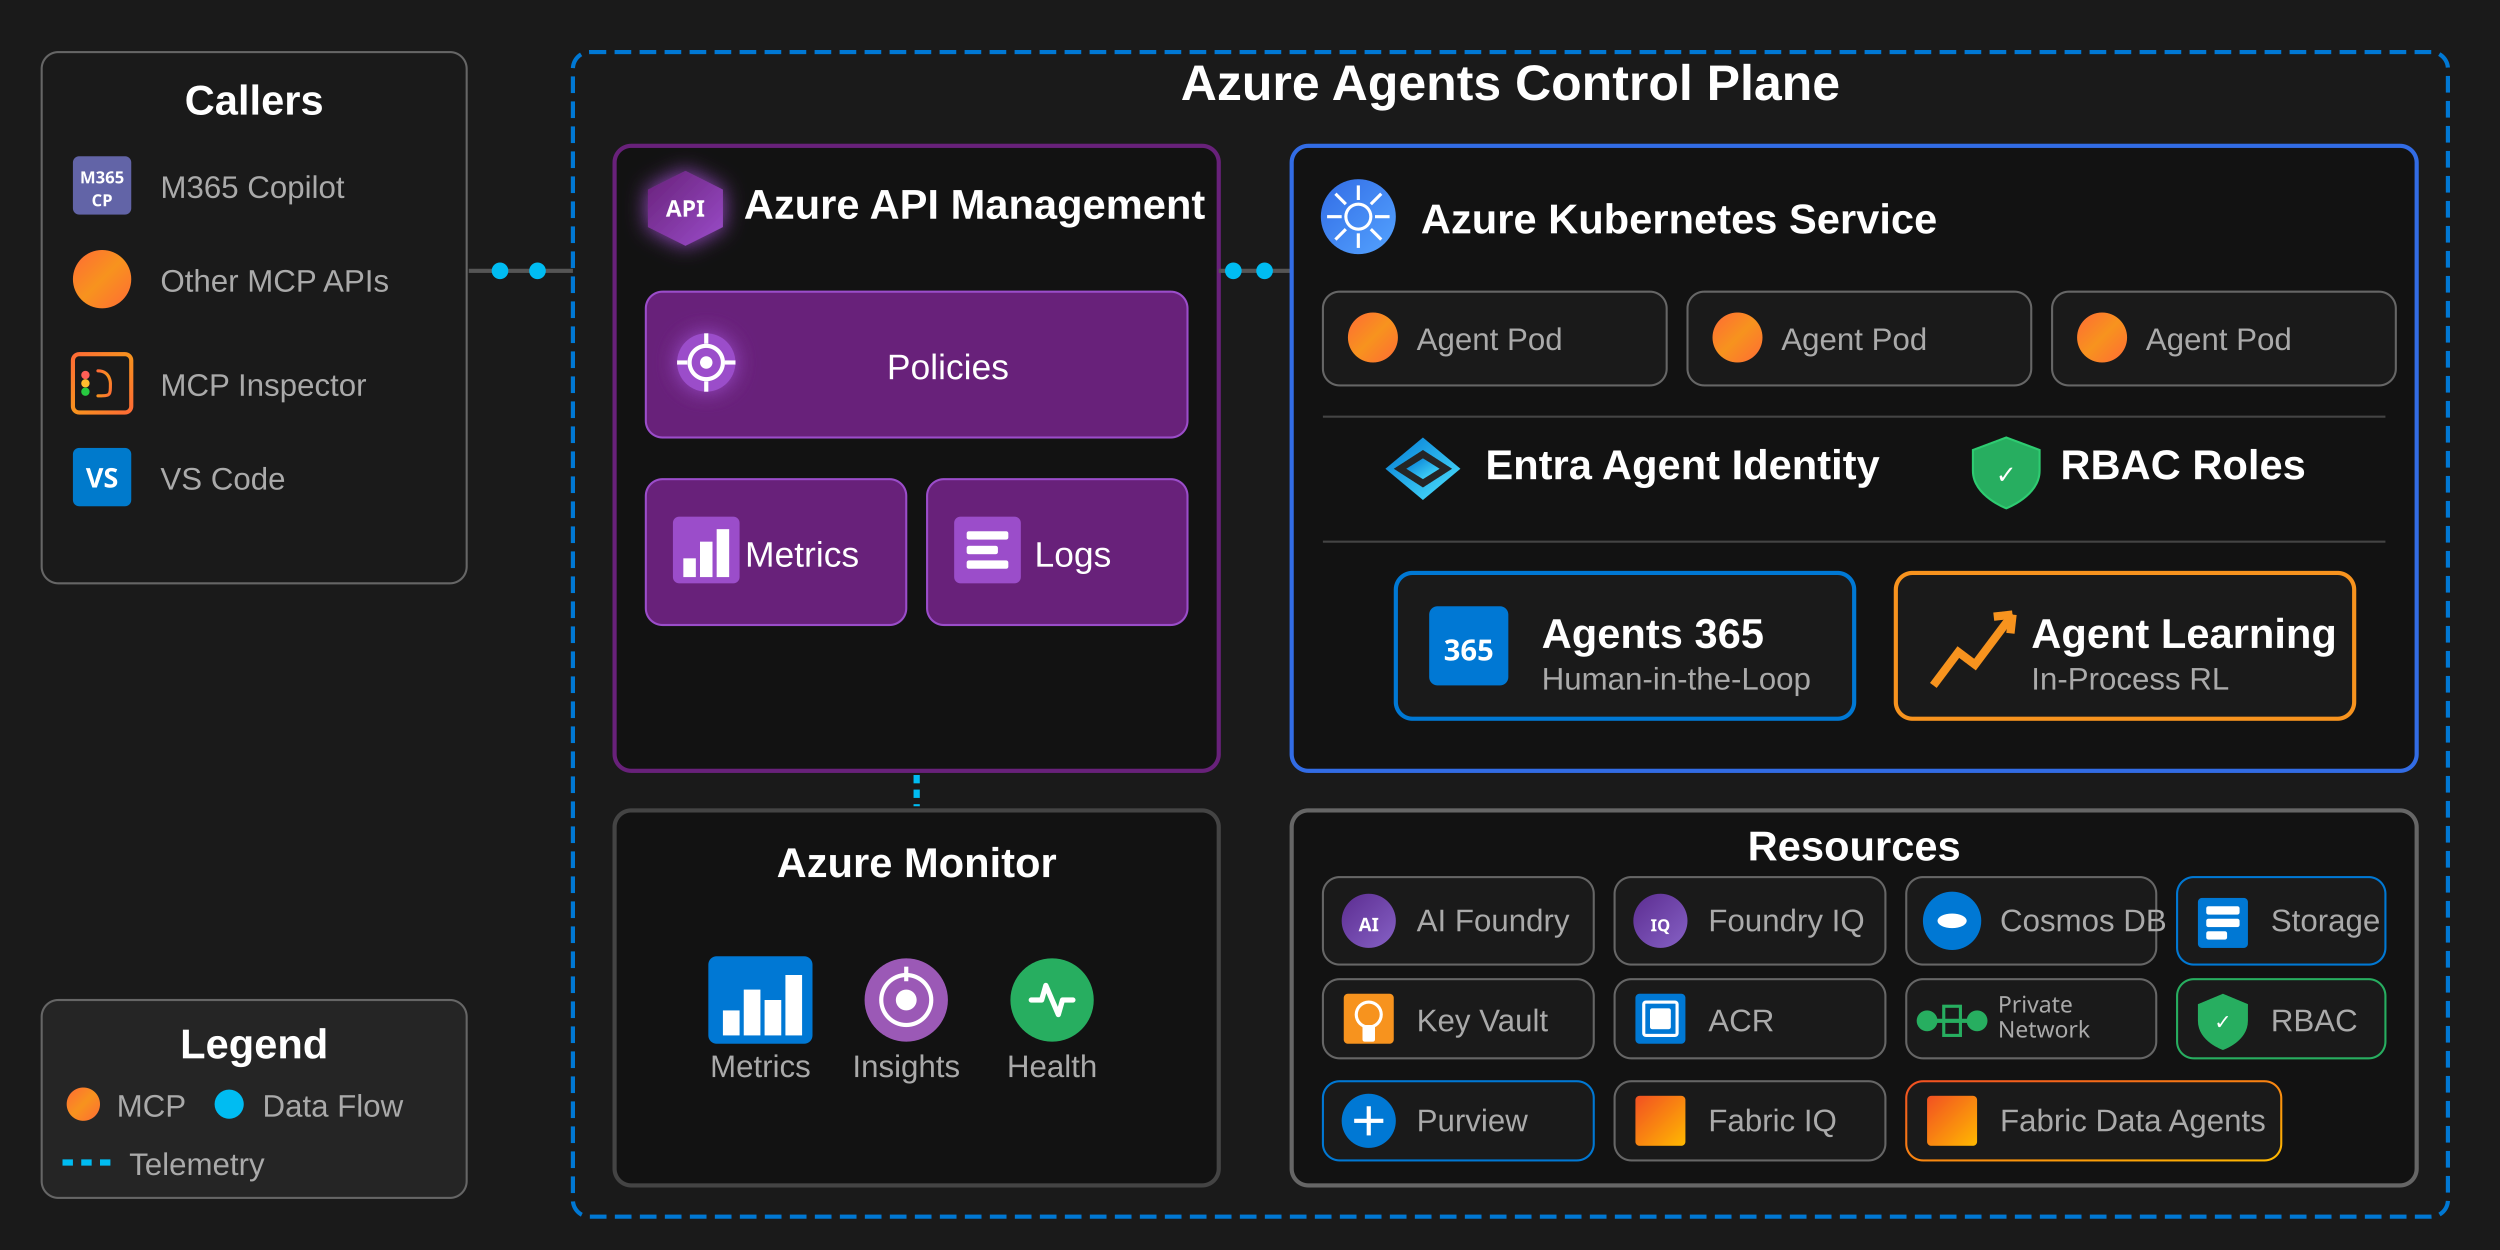
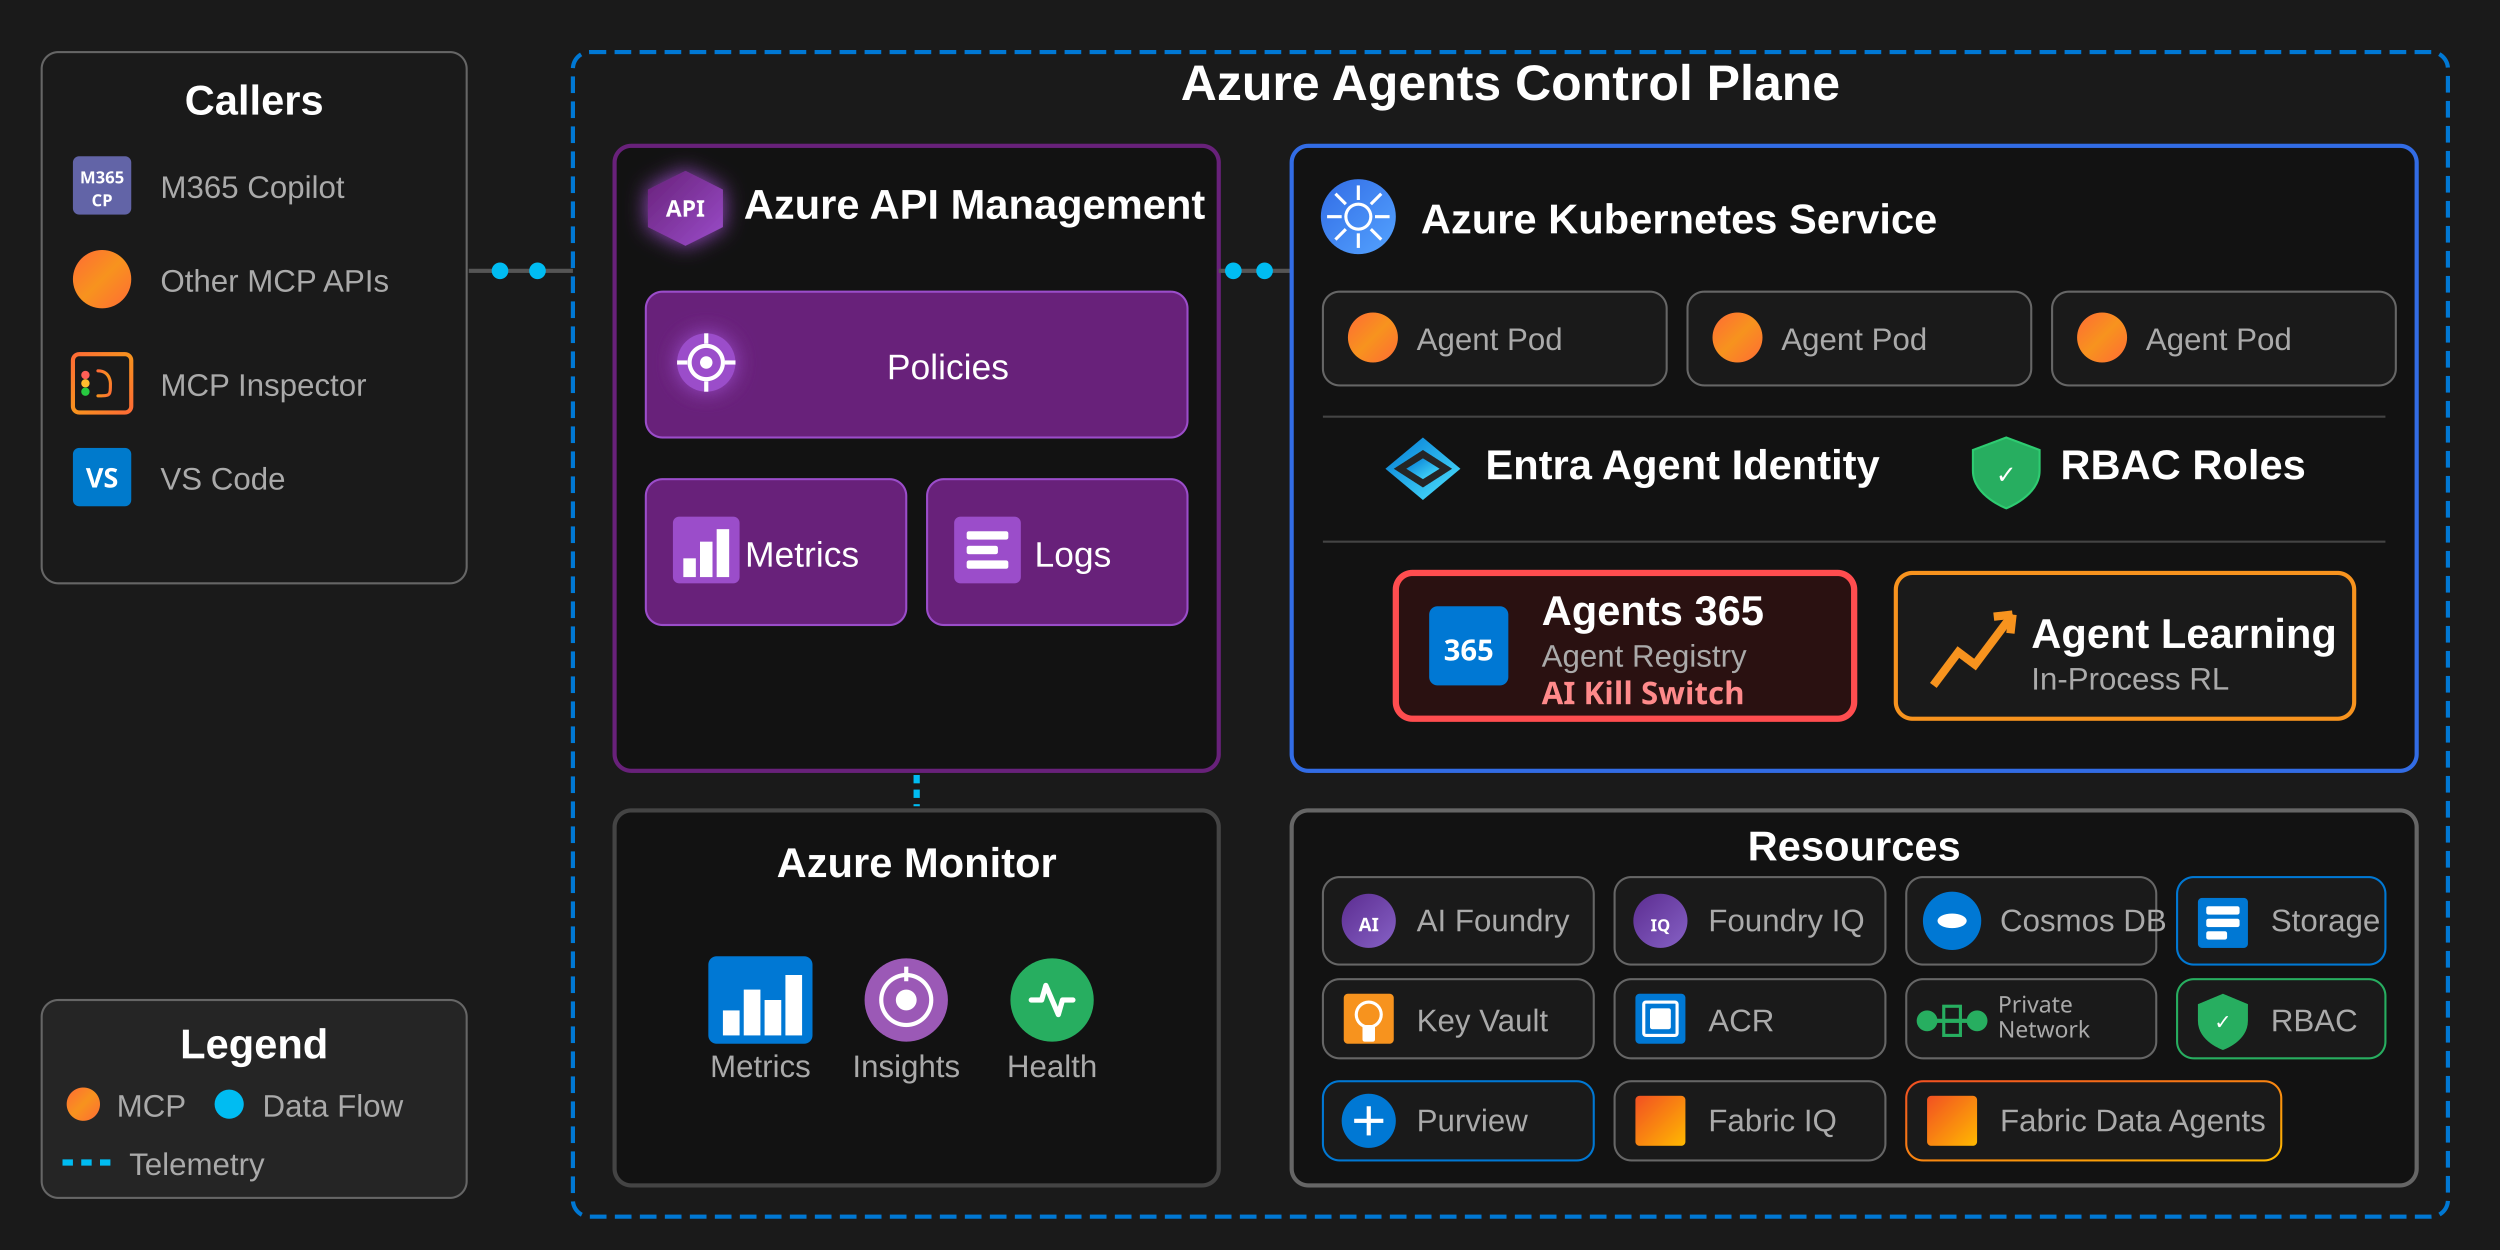
<svg xmlns="http://www.w3.org/2000/svg" viewBox="0 0 1200 600">
  <defs>
    <style>
      @keyframes pulse {
        0% { opacity: 0; transform: translateX(-20px); }
        50% { opacity: 1; }
        100% { opacity: 0; transform: translateX(20px); }
      }
      @keyframes glow {
        0%, 100% { filter: drop-shadow(0 0 3px #00bcf2); }
        50% { filter: drop-shadow(0 0 8px #00bcf2); }
      }
      .pulse-dot { animation: pulse 1.5s ease-in-out infinite; }
      .pulse-dot-delay1 { animation: pulse 1.5s ease-in-out 0.3s infinite; }
      .pulse-dot-delay2 { animation: pulse 1.5s ease-in-out 0.6s infinite; }
      .logo-glow { animation: glow 2s ease-in-out infinite; }
      .apim-glow { animation: glow 2s ease-in-out infinite; filter: drop-shadow(0 0 5px #9b4dca); }
      .title { font-family: 'Segoe UI', Arial, sans-serif; font-size: 20px; font-weight: 600; fill: #fff; }
      .title-large { font-family: 'Segoe UI', Arial, sans-serif; font-size: 24px; font-weight: 600; fill: #fff; }
      .label { font-family: 'Segoe UI', Arial, sans-serif; font-size: 17px; fill: #fff; }
      .sublabel { font-family: 'Segoe UI', Arial, sans-serif; font-size: 15px; fill: #aaa; }
      .section-label { font-family: 'Segoe UI', Arial, sans-serif; font-size: 16px; fill: #ccc; }
      .box { rx: 8; ry: 8; }
      .connector { stroke: #555; stroke-width: 2; fill: none; }
      .connector-dotted { stroke: #555; stroke-width: 2; fill: none; stroke-dasharray: 5,5; }
    </style>
    <marker id="arrowhead" markerWidth="8" markerHeight="6" refX="7" refY="3" orient="auto">
      <polygon points="0 0, 8 3, 0 6" fill="#555" />
    </marker>
    <marker id="arrowhead-down" markerWidth="6" markerHeight="8" refX="3" refY="7" orient="auto">
      <polygon points="0 0, 6 0, 3 8" fill="#555" />
    </marker>
    <linearGradient id="mcpGrad" x1="0%" y1="0%" x2="100%" y2="100%">
      <stop offset="0%" style="stop-color:#ff6b35" />
      <stop offset="50%" style="stop-color:#f7931e" />
      <stop offset="100%" style="stop-color:#ff6b35" />
    </linearGradient>
    <linearGradient id="azureGrad" x1="0%" y1="0%" x2="100%" y2="100%">
      <stop offset="0%" style="stop-color:#0078d4" />
      <stop offset="100%" style="stop-color:#00bcf2" />
    </linearGradient>
    <linearGradient id="entraGrad" x1="0%" y1="0%" x2="100%" y2="100%">
      <stop offset="0%" style="stop-color:#0078d4" />
      <stop offset="100%" style="stop-color:#50e6ff" />
    </linearGradient>
    <linearGradient id="k8sGrad" x1="0%" y1="0%" x2="100%" y2="100%">
      <stop offset="0%" style="stop-color:#326ce5" />
      <stop offset="100%" style="stop-color:#54a3ff" />
    </linearGradient>
    <linearGradient id="apimGrad" x1="0%" y1="0%" x2="100%" y2="100%">
      <stop offset="0%" style="stop-color:#68217a" />
      <stop offset="100%" style="stop-color:#9b4dca" />
    </linearGradient>
    <linearGradient id="foundryGrad" x1="0%" y1="0%" x2="100%" y2="100%">
      <stop offset="0%" style="stop-color:#5c2d91" />
      <stop offset="100%" style="stop-color:#8661c5" />
    </linearGradient>
    <linearGradient id="fabricGrad" x1="0%" y1="0%" x2="100%" y2="100%">
      <stop offset="0%" style="stop-color:#f25022" />
      <stop offset="100%" style="stop-color:#ffb900" />
    </linearGradient>
  </defs>
  <rect width="1200" height="600" fill="#1a1a1a" />
  <rect x="20" y="25" width="204" height="255" fill="#1a1a1a" stroke="#666" stroke-width="1" class="box" />
  <text x="122" y="55" class="title" text-anchor="middle">Callers</text>
  <g transform="translate(35, 75)">
    <rect x="0" y="0" width="28" height="28" fill="#6264A7" rx="3" />
    <text x="14" y="13" font-family="Segoe UI" font-size="8" font-weight="bold" fill="#fff" text-anchor="middle">M365</text>
    <text x="14" y="24" font-family="Segoe UI" font-size="8" font-weight="bold" fill="#fff" text-anchor="middle">CP</text>
    <text x="42" y="20" class="sublabel">M365 Copilot</text>
  </g>
  <g transform="translate(35, 120)">
    <g class="logo-glow">
      <circle cx="14" cy="14" r="14" fill="url(#mcpGrad)" />
    </g>
    <text x="42" y="20" class="sublabel">Other MCP APIs</text>
  </g>
  <g transform="translate(35, 170)">
    <rect x="0" y="0" width="28" height="28" fill="#1a1a1a" stroke="url(#mcpGrad)" stroke-width="2" rx="3" />
    <circle cx="6" cy="10" r="2" fill="#ff5f56" />
    <circle cx="6" cy="14" r="2" fill="#ffbd2e" />
    <circle cx="6" cy="18" r="2" fill="#27ca40" />
    <path d="M 12 8 C 18 8 18 14 18 14 C 18 20 18 20 12 20" stroke="url(#mcpGrad)" stroke-width="1.5" fill="none" stroke-linecap="round" />
    <line x1="16" y1="8" x2="16" y2="20" stroke="url(#mcpGrad)" stroke-width="1.5" stroke-linecap="round" />
    <text x="42" y="20" class="sublabel">MCP Inspector</text>
  </g>
  <g transform="translate(35, 215)">
    <rect x="0" y="0" width="28" height="28" fill="#007acc" rx="3" />
    <text x="14" y="19" font-family="Segoe UI" font-size="13" font-weight="bold" fill="#fff" text-anchor="middle">VS</text>
    <text x="42" y="20" class="sublabel">VS Code</text>
  </g>
  <rect x="20" y="480" width="204" height="95" fill="#252525" stroke="#666" stroke-width="1" class="box" />
  <text x="122" y="508" class="title" text-anchor="middle">Legend</text>
  <g transform="translate(30, 520)">
    <circle cx="10" cy="10" r="8" fill="url(#mcpGrad)" />
    <text x="26" y="16" class="sublabel">MCP</text>
  </g>
  <g transform="translate(100, 520)">
    <g class="logo-glow">
      <circle cx="10" cy="10" r="7" fill="#00bcf2" />
    </g>
    <text x="26" y="16" class="sublabel">Data Flow</text>
  </g>
  <g transform="translate(30, 548)">
    <line x1="0" y1="10" x2="24" y2="10" stroke="#00bcf2" stroke-width="3" stroke-dasharray="5,4" />
    <text x="32" y="16" class="sublabel">Telemetry</text>
  </g>
  <line x1="225" y1="130" x2="275" y2="130" class="connector" />
  <circle cx="240" cy="130" r="4" fill="#00bcf2" class="pulse-dot" />
  <circle cx="258" cy="130" r="4" fill="#00bcf2" class="pulse-dot-delay1" />
  <rect x="275" y="25" width="900" height="559" fill="none" stroke="#0078d4" stroke-width="2" stroke-dasharray="8,4" class="box" />
  <text x="725" y="48" class="title-large" text-anchor="middle">Azure Agents Control Plane</text>
  <g transform="translate(295, 70)">
    <rect x="0" y="0" width="290" height="300" fill="#121212" stroke="#68217a" stroke-width="2" class="box" />
    <g transform="translate(12, 12)" class="apim-glow">
      <path d="M 22 0 L 40 9 L 40 27 L 22 36 L 4 27 L 4 9 Z" fill="url(#apimGrad)" />
      <text x="22" y="22" font-family="Segoe UI" font-size="11" font-weight="bold" fill="#fff" text-anchor="middle">API</text>
    </g>
    <text x="62" y="35" class="title">Azure API Management</text>
    <rect x="15" y="70" width="260" height="70" fill="#68217a" stroke="#9b4dca" stroke-width="1" class="box" />
    <g transform="translate(28, 88)" class="apim-glow">
      <circle cx="16" cy="16" r="14" fill="#9b4dca" />
      <circle cx="16" cy="16" r="8" fill="none" stroke="#fff" stroke-width="2" />
      <circle cx="16" cy="16" r="3" fill="#fff" />
      <line x1="16" y1="2" x2="16" y2="7" stroke="#fff" stroke-width="2" />
      <line x1="16" y1="25" x2="16" y2="30" stroke="#fff" stroke-width="2" />
      <line x1="2" y1="16" x2="7" y2="16" stroke="#fff" stroke-width="2" />
      <line x1="25" y1="16" x2="30" y2="16" stroke="#fff" stroke-width="2" />
    </g>
    <text x="160" y="112" class="label" text-anchor="middle">Policies</text>
    <rect x="15" y="160" width="125" height="70" fill="#68217a" stroke="#9b4dca" stroke-width="1" class="box" />
    <g transform="translate(28, 178)">
      <rect x="0" y="0" width="32" height="32" fill="#9b4dca" rx="3" />
      <rect x="5" y="20" width="6" height="9" fill="#fff" />
      <rect x="13" y="12" width="6" height="17" fill="#fff" />
      <rect x="21" y="6" width="6" height="23" fill="#fff" />
    </g>
    <text x="90" y="202" class="label" text-anchor="middle">Metrics</text>
    <rect x="150" y="160" width="125" height="70" fill="#68217a" stroke="#9b4dca" stroke-width="1" class="box" />
    <g transform="translate(163, 178)">
      <rect x="0" y="0" width="32" height="32" fill="#9b4dca" rx="3" />
      <rect x="6" y="7" width="20" height="4" fill="#fff" rx="1" />
      <rect x="6" y="14" width="15" height="4" fill="#fff" rx="1" />
      <rect x="6" y="21" width="20" height="4" fill="#fff" rx="1" />
    </g>
    <text x="220" y="202" class="label" text-anchor="middle">Logs</text>
  </g>
  <g transform="translate(295, 389)">
    <rect x="0" y="0" width="290" height="180" fill="#121212" stroke="#444" stroke-width="2" class="box" />
    <text x="145" y="32" class="title" text-anchor="middle">Azure Monitor</text>
    <g transform="translate(45, 70)">
      <rect x="0" y="0" width="50" height="42" fill="#0078d4" rx="4" />
      <rect x="7" y="26" width="8" height="12" fill="#fff" />
      <rect x="17" y="16" width="8" height="22" fill="#fff" />
      <rect x="27" y="21" width="8" height="17" fill="#fff" />
      <rect x="37" y="9" width="8" height="29" fill="#fff" />
      <text x="25" y="58" class="sublabel" text-anchor="middle">Metrics</text>
    </g>
    <g transform="translate(115, 70)">
      <circle cx="25" cy="21" r="20" fill="#9b59b6" />
      <circle cx="25" cy="21" r="12" fill="none" stroke="#fff" stroke-width="2" />
      <circle cx="25" cy="21" r="5" fill="#fff" />
      <line x1="25" y1="5" x2="25" y2="12" stroke="#fff" stroke-width="2" />
      <text x="25" y="58" class="sublabel" text-anchor="middle">Insights</text>
    </g>
    <g transform="translate(185, 70)">
      <circle cx="25" cy="21" r="20" fill="#27ae60" />
      <path d="M 15 21 L 20 21 L 22 14 L 28 28 L 30 21 L 35 21" stroke="#fff" stroke-width="2.5" fill="none" stroke-linecap="round" stroke-linejoin="round" />
      <text x="25" y="58" class="sublabel" text-anchor="middle">Health</text>
    </g>
  </g>
  <line x1="440" y1="372" x2="440" y2="387" stroke="#00bcf2" stroke-width="3" stroke-dasharray="4,3" />
  <line x1="585" y1="130" x2="620" y2="130" class="connector" />
  <circle cx="592" cy="130" r="4" fill="#00bcf2" class="pulse-dot" />
  <circle cx="607" cy="130" r="4" fill="#00bcf2" class="pulse-dot-delay1" />
  <g transform="translate(620, 70)">
    <rect x="0" y="0" width="540" height="300" fill="#121212" stroke="#326ce5" stroke-width="2" class="box" />
    <g transform="translate(12, 14)">
      <g class="logo-glow">
        <circle cx="20" cy="20" r="18" fill="url(#k8sGrad)" />
        <circle cx="20" cy="20" r="6" fill="none" stroke="#fff" stroke-width="1.5" />
        <line x1="20" y1="5" x2="20" y2="12" stroke="#fff" stroke-width="1.5" />
        <line x1="20" y1="28" x2="20" y2="35" stroke="#fff" stroke-width="1.5" />
        <line x1="5" y1="20" x2="12" y2="20" stroke="#fff" stroke-width="1.5" />
        <line x1="28" y1="20" x2="35" y2="20" stroke="#fff" stroke-width="1.5" />
        <line x1="9" y1="9" x2="14" y2="14" stroke="#fff" stroke-width="1.5" />
        <line x1="26" y1="26" x2="31" y2="31" stroke="#fff" stroke-width="1.5" />
        <line x1="31" y1="9" x2="26" y2="14" stroke="#fff" stroke-width="1.5" />
        <line x1="9" y1="31" x2="14" y2="26" stroke="#fff" stroke-width="1.5" />
      </g>
      <text x="50" y="28" class="title">Azure Kubernetes Service</text>
    </g>
    <g transform="translate(15, 70)">
      <rect x="0" y="0" width="165" height="45" fill="#1a1a1a" stroke="#666" stroke-width="1" class="box" />
      <g class="logo-glow">
        <circle cx="24" cy="22" r="12" fill="url(#mcpGrad)" />
      </g>
      <text x="45" y="28" class="sublabel">Agent Pod</text>
      <rect x="175" y="0" width="165" height="45" fill="#1a1a1a" stroke="#666" stroke-width="1" class="box" />
      <g class="logo-glow">
        <circle cx="199" cy="22" r="12" fill="url(#mcpGrad)" />
      </g>
      <text x="220" y="28" class="sublabel">Agent Pod</text>
      <rect x="350" y="0" width="165" height="45" fill="#1a1a1a" stroke="#666" stroke-width="1" class="box" />
      <g class="logo-glow">
        <circle cx="374" cy="22" r="12" fill="url(#mcpGrad)" />
      </g>
      <text x="395" y="28" class="sublabel">Agent Pod</text>
    </g>
    <line x1="15" y1="130" x2="525" y2="130" stroke="#444" stroke-width="1" />
    <g transform="translate(45, 140)">
      <g class="logo-glow">
        <polygon points="18,0 36,15 18,30 0,15" fill="url(#entraGrad)" />
        <polygon points="18,6 32,15 18,24 4,15" fill="#252525" />
        <polygon points="18,10 26,15 18,20 10,15" fill="url(#entraGrad)" />
      </g>
      <text x="48" y="20" class="title">Entra Agent Identity</text>
      <g transform="translate(280, 0)" class="logo-glow">
        <path d="M 18 0 L 34 6 L 34 16 C 34 28 18 34 18 34 C 18 34 2 28 2 16 L 2 6 Z" fill="#27ae60" stroke="#2ecc71" stroke-width="1" />
        <text x="18" y="22" font-family="Segoe UI" font-size="12" font-weight="bold" fill="#fff" text-anchor="middle">✓</text>
      </g>
      <text x="324" y="20" class="title">RBAC Roles</text>
    </g>
    <line x1="15" y1="190" x2="525" y2="190" stroke="#444" stroke-width="1" />
    <g transform="translate(50, 205)">
-       <rect x="0" y="0" width="220" height="70" fill="#1a1a1a" stroke="#0078d4" stroke-width="2" class="box" />
+       <rect x="0" y="0" width="220" height="70" fill="#2a1111" stroke="#ff4d4f" stroke-width="3" class="box" />
      <g class="logo-glow">
        <rect x="16" y="16" width="38" height="38" fill="#0078d4" rx="4" />
        <text x="35" y="42" font-family="Segoe UI" font-size="14" font-weight="bold" fill="#fff" text-anchor="middle">365</text>
      </g>
-       <text x="70" y="36" class="title">Agents 365</text>
-       <text x="70" y="56" class="sublabel">Human-in-the-Loop</text>
+       <text x="70" y="25" class="title">Agents 365</text>
+       <text x="70" y="45" class="sublabel">Agent Registry</text>
+       <text x="70" y="63" font-family="Segoe UI" font-size="15" font-weight="600" fill="#ff8a8b">AI Kill Switch</text>
    </g>
    <g transform="translate(290, 205)">
      <rect x="0" y="0" width="220" height="70" fill="#1a1a1a" stroke="#f7931e" stroke-width="2" class="box" />
      <g class="logo-glow" transform="translate(16, 14)">
        <polyline points="2,40 14,24 22,30 40,6" fill="none" stroke="#f7931e" stroke-width="4" />
        <path d="M 40 6 L 31 7 M 40 6 L 39 15" fill="none" stroke="#f7931e" stroke-width="4" />
      </g>
      <text x="65" y="36" class="title">Agent Learning</text>
      <text x="65" y="56" class="sublabel">In-Process RL</text>
    </g>
  </g>
  <g transform="translate(620, 389)">
    <rect x="0" y="0" width="540" height="180" fill="#121212" stroke="#666" stroke-width="2" class="box" />
    <text x="270" y="24" class="title" text-anchor="middle">Resources</text>
    <g transform="translate(15, 32)">
      <rect x="0" y="0" width="130" height="42" fill="#1a1a1a" stroke="#666" stroke-width="1" class="box" />
      <circle cx="22" cy="21" r="13" fill="url(#foundryGrad)" />
      <text x="22" y="26" font-family="Segoe UI" font-size="9" font-weight="bold" fill="#fff" text-anchor="middle">AI</text>
      <text x="45" y="26" class="sublabel">AI Foundry</text>
    </g>
    <g transform="translate(155, 32)">
      <rect x="0" y="0" width="130" height="42" fill="#1a1a1a" stroke="#666" stroke-width="1" class="box" />
      <circle cx="22" cy="21" r="13" fill="url(#foundryGrad)" />
      <text x="22" y="26" font-family="Segoe UI" font-size="8" font-weight="bold" fill="#fff" text-anchor="middle">IQ</text>
      <text x="45" y="26" class="sublabel">Foundry IQ</text>
    </g>
    <g transform="translate(295, 32)">
      <rect x="0" y="0" width="120" height="42" fill="#1a1a1a" stroke="#666" stroke-width="1" class="box" />
      <circle cx="22" cy="21" r="14" fill="#0078d4" />
      <ellipse cx="22" cy="21" rx="7" ry="3.5" fill="#fff" />
      <text x="45" y="26" class="sublabel">Cosmos DB</text>
    </g>
    <g transform="translate(425, 32)">
      <rect x="0" y="0" width="100" height="42" fill="#1a1a1a" stroke="#0078d4" stroke-width="1" class="box" />
      <rect x="10" y="10" width="24" height="24" fill="#0078d4" rx="2" />
      <rect x="14" y="14" width="16" height="4" fill="#fff" rx="1" />
      <rect x="14" y="20" width="16" height="4" fill="#fff" rx="1" />
      <rect x="14" y="26" width="10" height="4" fill="#fff" rx="1" />
      <text x="45" y="26" class="sublabel">Storage</text>
    </g>
    <g transform="translate(15, 85)">
      <rect x="0" y="-4" width="130" height="38" fill="#1a1a1a" stroke="#666" stroke-width="1" class="box" />
      <rect x="10" y="3" width="24" height="24" fill="#f7931e" rx="2" />
      <circle cx="22" cy="13" r="6" fill="none" stroke="#fff" stroke-width="1.5" />
      <rect x="19" y="18" width="6" height="8" fill="#fff" rx="1" />
      <text x="45" y="21" class="sublabel">Key Vault</text>
    </g>
    <g transform="translate(155, 85)">
      <rect x="0" y="-4" width="130" height="38" fill="#1a1a1a" stroke="#666" stroke-width="1" class="box" />
      <rect x="10" y="3" width="24" height="24" fill="#0078d4" rx="2" />
      <rect x="14" y="7" width="16" height="16" fill="none" stroke="#fff" stroke-width="1.5" rx="1" />
      <rect x="17" y="10" width="10" height="10" fill="#fff" rx="1" />
      <text x="45" y="21" class="sublabel">ACR</text>
    </g>
    <g transform="translate(295, 85)">
      <rect x="0" y="-4" width="120" height="38" fill="#1a1a1a" stroke="#666" stroke-width="1" class="box" />
      <path d="M 10 16 L 34 16" stroke="#27ae60" stroke-width="2" />
      <circle cx="10" cy="16" r="5" fill="#27ae60" />
      <circle cx="34" cy="16" r="5" fill="#27ae60" />
      <path d="M 18 9 L 26 9 L 26 23 L 18 23 Z" fill="none" stroke="#27ae60" stroke-width="1.5" />
      <text x="44" y="12" font-family="Segoe UI" font-size="11" fill="#aaa">Private</text>
      <text x="44" y="24" font-family="Segoe UI" font-size="11" fill="#aaa">Network</text>
    </g>
    <g transform="translate(425, 85)">
      <rect x="0" y="-4" width="100" height="38" fill="#1a1a1a" stroke="#27ae60" stroke-width="1" class="box" />
      <path d="M 22 3 L 34 8 L 34 16 C 34 26 22 30 22 30 C 22 30 10 26 10 16 L 10 8 Z" fill="#27ae60" />
      <text x="22" y="20" font-family="Segoe UI" font-size="10" font-weight="bold" fill="#fff" text-anchor="middle">✓</text>
      <text x="45" y="21" class="sublabel">RBAC</text>
    </g>
    <g transform="translate(15, 130)">
      <rect x="0" y="0" width="130" height="38" fill="#1a1a1a" stroke="#0078d4" stroke-width="1" class="box" />
      <circle cx="22" cy="19" r="13" fill="#0078d4" />
      <path d="M 15 19 L 29 19 M 22 12 L 22 26" stroke="#fff" stroke-width="2" />
      <text x="45" y="24" class="sublabel">Purview</text>
    </g>
    <g transform="translate(155, 130)">
      <rect x="0" y="0" width="130" height="38" fill="#1a1a1a" stroke="#666" stroke-width="1" class="box" />
      <rect x="10" y="7" width="24" height="24" fill="url(#fabricGrad)" rx="2" />
      <text x="45" y="24" class="sublabel">Fabric IQ</text>
    </g>
    <g transform="translate(295, 130)">
      <rect x="0" y="0" width="180" height="38" fill="#1a1a1a" stroke="url(#fabricGrad)" stroke-width="1" class="box" />
      <rect x="10" y="7" width="24" height="24" fill="url(#fabricGrad)" rx="2" />
      <text x="45" y="24" class="sublabel">Fabric Data Agents</text>
    </g>
  </g>
</svg>
